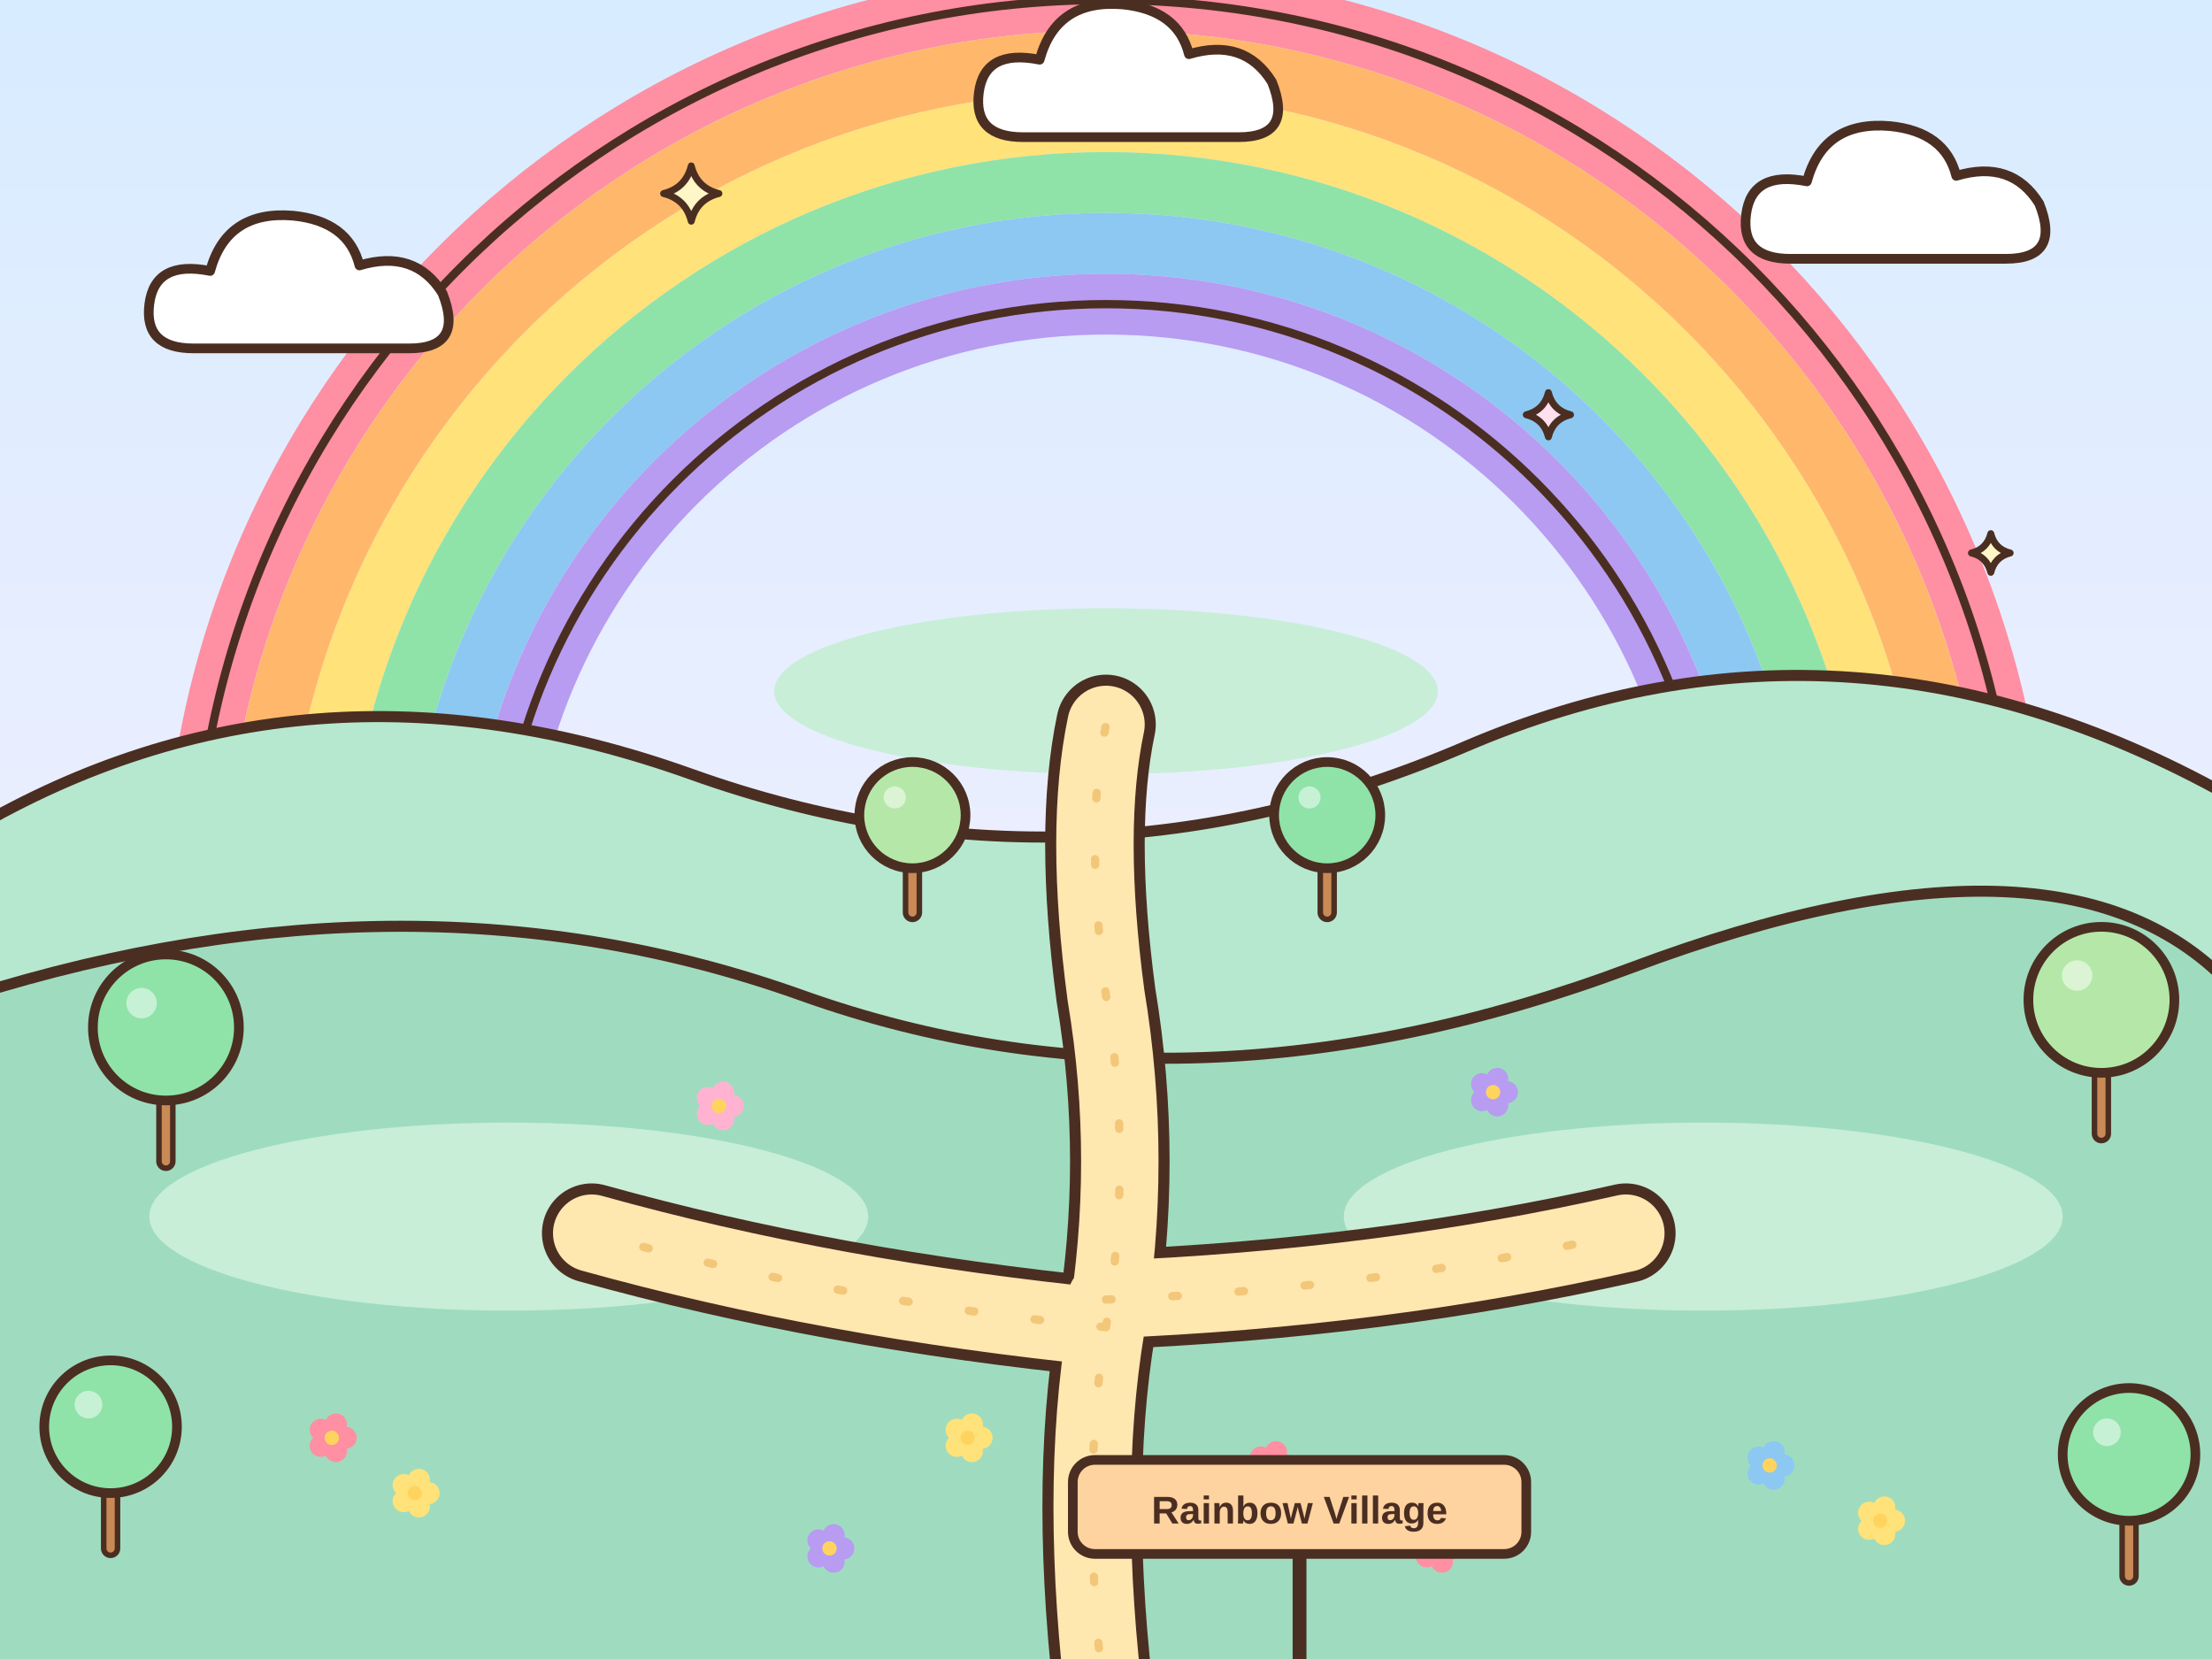
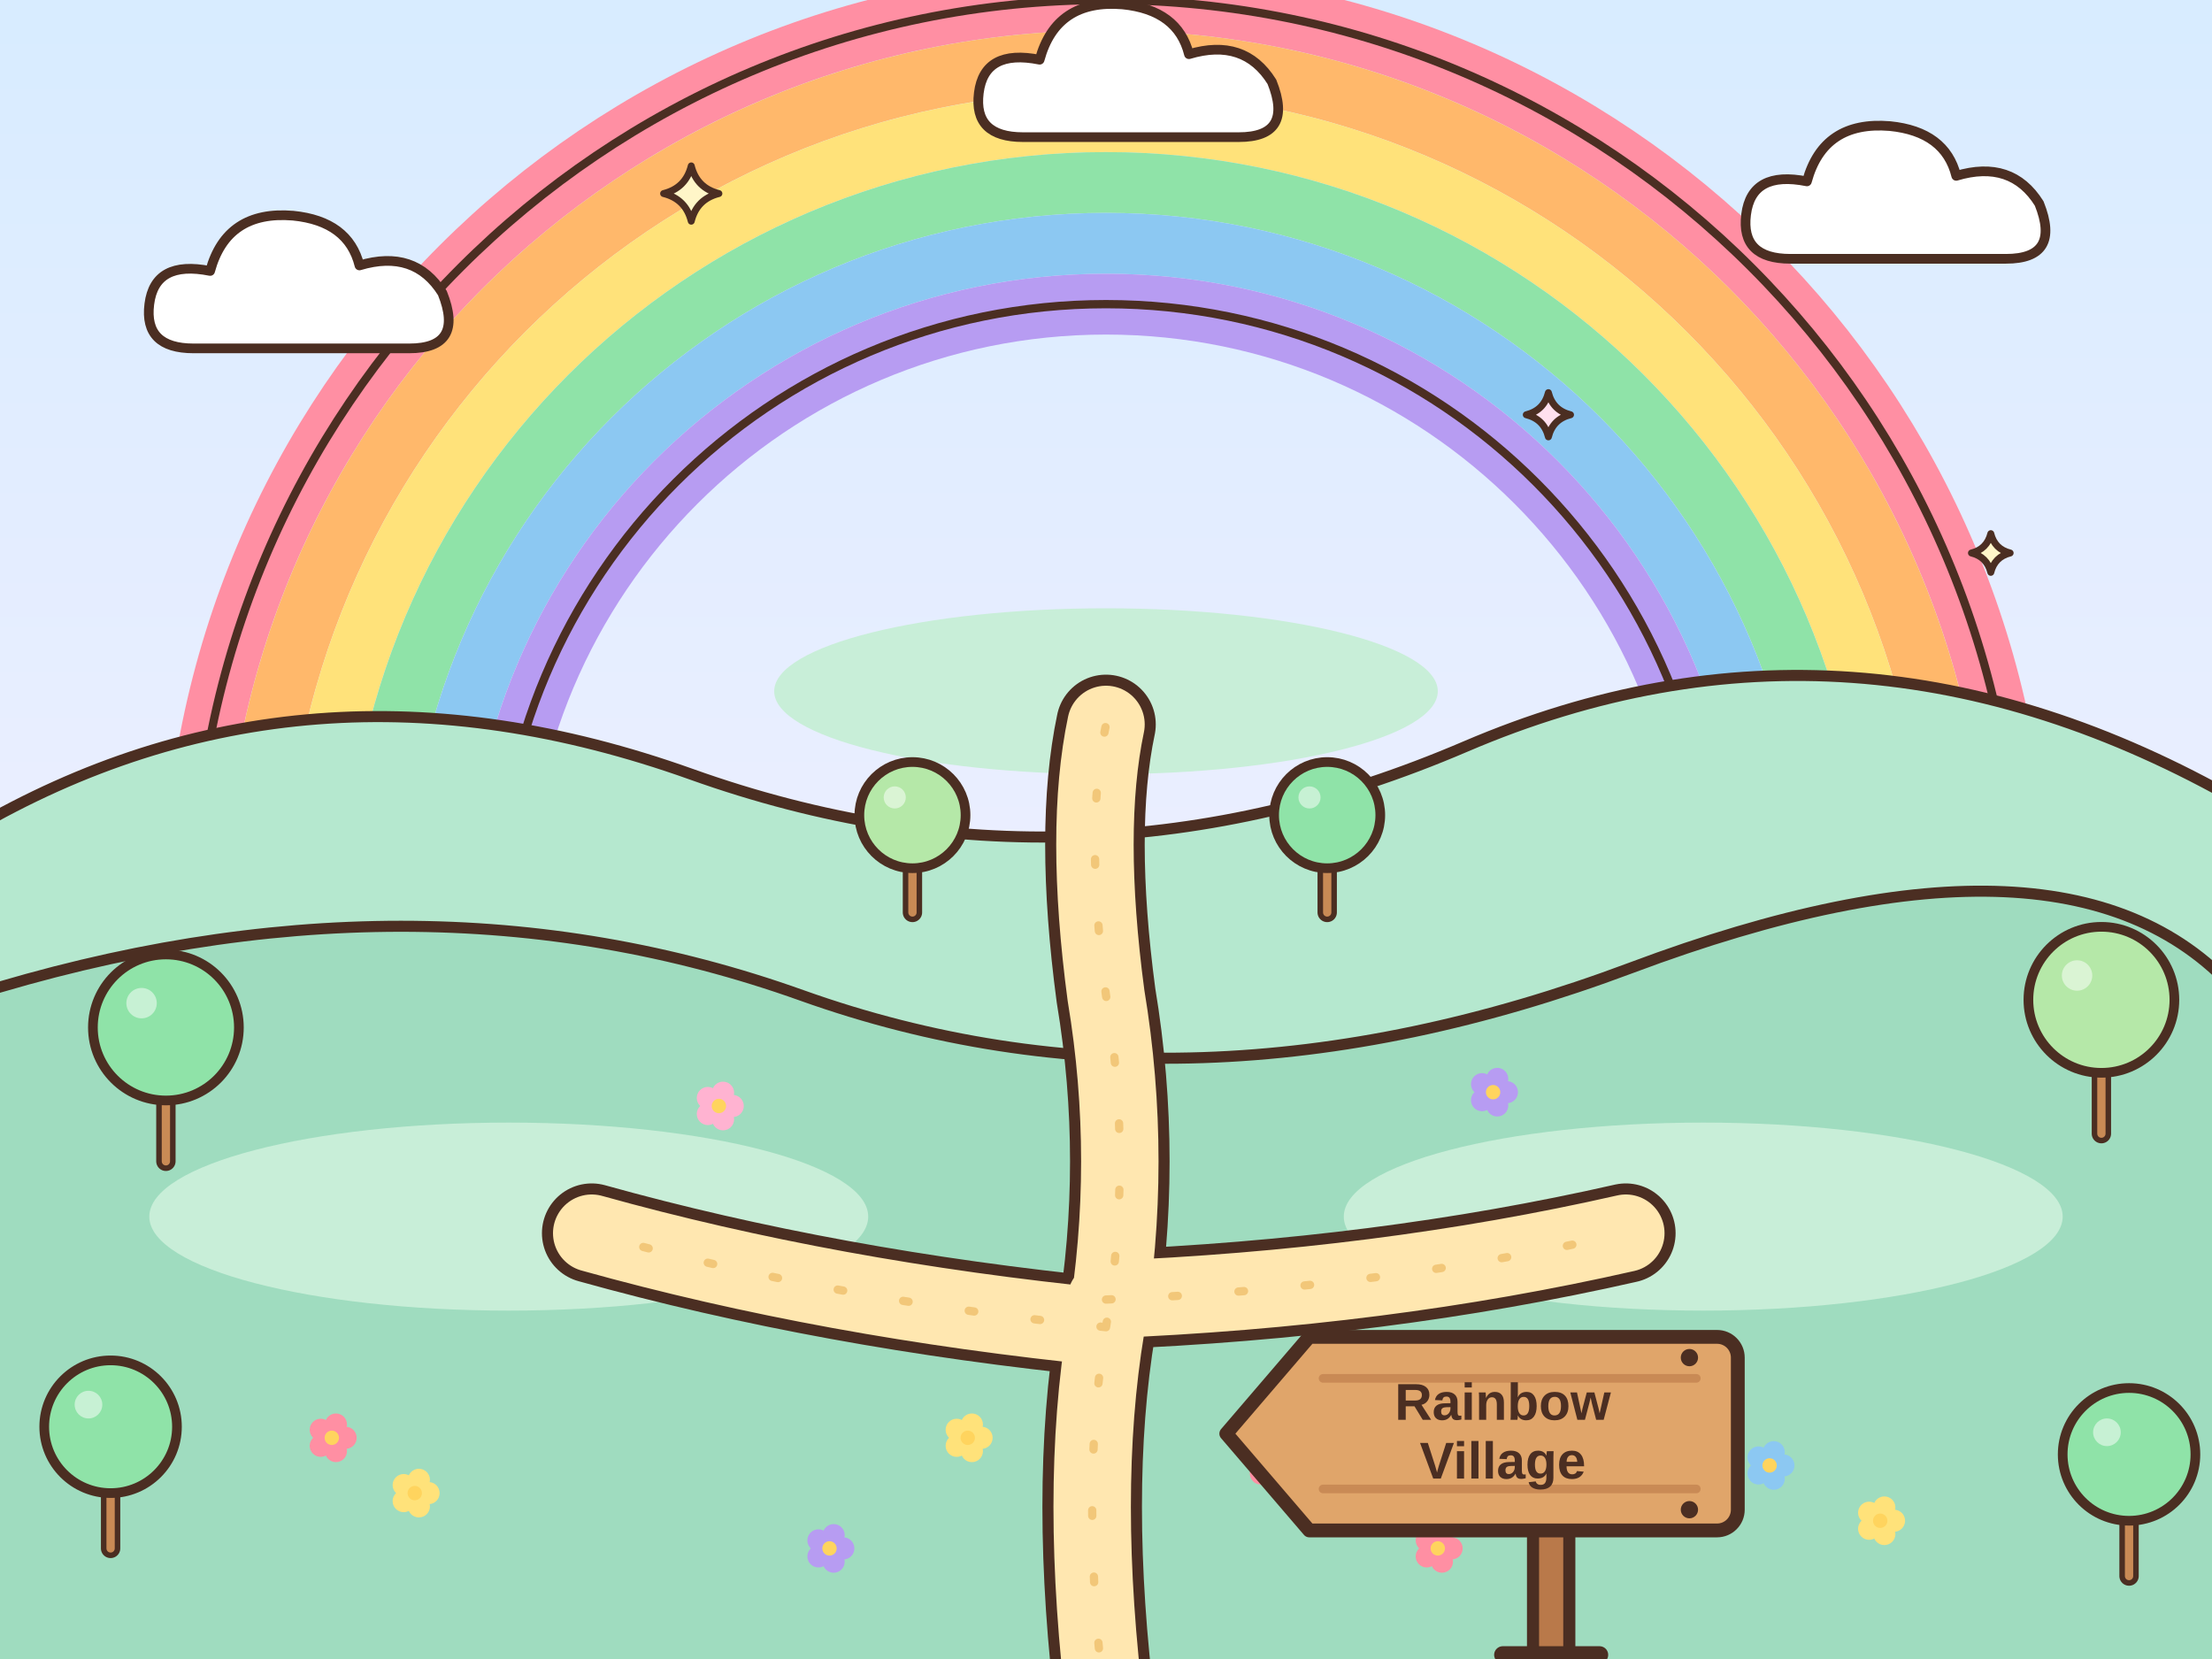
<svg xmlns="http://www.w3.org/2000/svg" viewBox="0 0 800 600">
  <g stroke="#4b2e22" stroke-width="4" stroke-linejoin="round" stroke-linecap="round">
    <defs>
      <linearGradient id="sky" x1="0" y1="0" x2="0" y2="1">
        <stop offset="0" stop-color="#d7ecff" />
        <stop offset="1" stop-color="#fdf0ff" />
      </linearGradient>
    </defs>
    <rect x="-10" y="-10" width="820" height="620" fill="url(#sky)" stroke="none" />
    <path d="M70 330a330 330 0 0 1 660 0" fill="none" stroke="#ff8fa3" stroke-width="22" />
    <path d="M92 330a308 308 0 0 1 616 0" fill="none" stroke="#ffb86b" stroke-width="22" />
    <path d="M114 330a286 286 0 0 1 572 0" fill="none" stroke="#ffe27a" stroke-width="22" />
    <path d="M136 330a264 264 0 0 1 528 0" fill="none" stroke="#8fe3a8" stroke-width="22" />
    <path d="M158 330a242 242 0 0 1 484 0" fill="none" stroke="#8cc8f2" stroke-width="22" />
    <path d="M180 330a220 220 0 0 1 440 0" fill="none" stroke="#b79cf2" stroke-width="22" />
    <path d="M70 330a330 330 0 0 1 660 0" fill="none" stroke-width="3" />
    <path d="M180 330a220 220 0 0 1 440 0" fill="none" stroke-width="3" />
    <path d="M70.0 126.0q-18 0-16-16t22-12q6-22 30-20 20 2 24 18 20-6 30 10 8 20-12 20Z" fill="#ffffff" stroke-width="3.5" />
    <path d="M647.5 93.6q-18 0-16-16t22-12q6-22 30-20 20 2 24 18 20-6 30 10 8 20-12 20Z" fill="#ffffff" stroke-width="3.5" />
    <path d="M370.0 49.6q-18 0-16-16t22-12q6-22 30-20 20 2 24 18 20-6 30 10 8 20-12 20Z" fill="#ffffff" stroke-width="3.5" />
    <path d="M250 60Q252.0 68.0 260 70Q252.0 72.0 250 80Q248.0 72.0 240 70Q248.0 68.0 250 60Z" fill="#fff6c8" stroke-width="2.5" />
    <path d="M560 142Q561.6 148.4 568 150Q561.6 151.6 560 158Q558.4 151.6 552 150Q558.4 148.4 560 142Z" fill="#ffe0ee" stroke-width="2.5" />
    <path d="M720 193Q721.4 198.6 727 200Q721.4 201.4 720 207Q718.6 201.4 713 200Q718.6 198.6 720 193Z" fill="#fff6c8" stroke-width="2.5" />
    <path d="M-10 300q120-70 260-20t280-10 280 20V610H-10Z" fill="#b5e8cf" />
    <path d="M-10 360q160-50 300 0t300-10 220 10V610H-10Z" fill="#9fdcbf" />
    <ellipse cx="184" cy="440" rx="130" ry="34" fill="#c8eed8" stroke="none" />
    <ellipse cx="616" cy="440" rx="130" ry="34" fill="#c8eed8" stroke="none" />
    <ellipse cx="400" cy="250" rx="120" ry="30" fill="#c8eed8" stroke="none" />
    <path d="M400 620Q390 540 400 480M400 480Q300 470 214 446M400 470Q500 466 588 446M400 480Q410 420 400 360Q392 300 400 262" fill="none" stroke-width="36" />
    <path d="M400 620Q390 540 400 480M400 480Q300 470 214 446M400 470Q500 466 588 446M400 480Q410 420 400 360Q392 300 400 262" fill="none" stroke="#ffe7b0" stroke-width="28" />
    <path d="M400 620Q390 540 400 480M400 480Q300 470 214 446M400 470Q500 466 588 446M400 480Q410 420 400 360Q392 300 400 262" fill="none" stroke="#f2c779" stroke-width="3" stroke-dasharray="2 22" />
    <path d="M60 420v-26.4" stroke-width="7" />
    <path d="M60 420v-26.4" stroke="#c98a55" stroke-width="3" />
    <circle cx="60" cy="371.6" r="26.4" fill="#8fe3a8" stroke-width="3.5" />
    <circle cx="51.2" cy="362.8" r="5.5" fill="#ffffff" stroke="none" opacity=".5" />
    <path d="M330 330v-19.2" stroke-width="7" />
    <path d="M330 330v-19.2" stroke="#c98a55" stroke-width="3" />
    <circle cx="330" cy="294.8" r="19.2" fill="#b5e8a8" stroke-width="3.5" />
    <circle cx="323.6" cy="288.4" r="4.0" fill="#ffffff" stroke="none" opacity=".5" />
    <path d="M480 330v-19.2" stroke-width="7" />
    <path d="M480 330v-19.2" stroke="#c98a55" stroke-width="3" />
    <circle cx="480" cy="294.8" r="19.2" fill="#8fe3a8" stroke-width="3.5" />
    <circle cx="473.6" cy="288.4" r="4.0" fill="#ffffff" stroke="none" opacity=".5" />
    <path d="M760 410v-26.4" stroke-width="7" />
    <path d="M760 410v-26.4" stroke="#c98a55" stroke-width="3" />
    <circle cx="760" cy="361.6" r="26.4" fill="#b5e8a8" stroke-width="3.5" />
    <circle cx="751.2" cy="352.8" r="5.5" fill="#ffffff" stroke="none" opacity=".5" />
    <path d="M40 560v-24.0" stroke-width="7" />
    <path d="M40 560v-24.0" stroke="#c98a55" stroke-width="3" />
    <circle cx="40" cy="516.0" r="24.0" fill="#8fe3a8" stroke-width="3.5" />
    <circle cx="32.0" cy="508.0" r="5.0" fill="#ffffff" stroke="none" opacity=".5" />
    <path d="M770 570v-24.0" stroke-width="7" />
    <path d="M770 570v-24.0" stroke="#c98a55" stroke-width="3" />
    <circle cx="770" cy="526.0" r="24.0" fill="#8fe3a8" stroke-width="3.5" />
    <circle cx="762.0" cy="518.0" r="5.0" fill="#ffffff" stroke="none" opacity=".5" />
    <circle cx="125.0" cy="520.0" r="4" fill="#ff8fa3" stroke="none" />
    <circle cx="121.5" cy="524.8" r="4" fill="#ff8fa3" stroke="none" />
    <circle cx="116.0" cy="522.9" r="4" fill="#ff8fa3" stroke="none" />
    <circle cx="116.0" cy="517.1" r="4" fill="#ff8fa3" stroke="none" />
    <circle cx="121.5" cy="515.2" r="4" fill="#ff8fa3" stroke="none" />
    <circle cx="120" cy="520" r="2.6" fill="#ffd45e" stroke="none" />
    <circle cx="155.0" cy="540.0" r="4" fill="#ffe27a" stroke="none" />
    <circle cx="151.5" cy="544.8" r="4" fill="#ffe27a" stroke="none" />
    <circle cx="146.0" cy="542.9" r="4" fill="#ffe27a" stroke="none" />
    <circle cx="146.0" cy="537.1" r="4" fill="#ffe27a" stroke="none" />
    <circle cx="151.5" cy="535.2" r="4" fill="#ffe27a" stroke="none" />
    <circle cx="150" cy="540" r="2.6" fill="#ffd45e" stroke="none" />
    <circle cx="305.0" cy="560.0" r="4" fill="#b79cf2" stroke="none" />
    <circle cx="301.5" cy="564.8" r="4" fill="#b79cf2" stroke="none" />
    <circle cx="296.0" cy="562.9" r="4" fill="#b79cf2" stroke="none" />
    <circle cx="296.0" cy="557.1" r="4" fill="#b79cf2" stroke="none" />
    <circle cx="301.5" cy="555.2" r="4" fill="#b79cf2" stroke="none" />
    <circle cx="300" cy="560" r="2.6" fill="#ffd45e" stroke="none" />
    <circle cx="525.0" cy="560.0" r="4" fill="#ff8fa3" stroke="none" />
    <circle cx="521.5" cy="564.8" r="4" fill="#ff8fa3" stroke="none" />
    <circle cx="516.0" cy="562.9" r="4" fill="#ff8fa3" stroke="none" />
    <circle cx="516.0" cy="557.1" r="4" fill="#ff8fa3" stroke="none" />
    <circle cx="521.5" cy="555.2" r="4" fill="#ff8fa3" stroke="none" />
    <circle cx="520" cy="560" r="2.6" fill="#ffd45e" stroke="none" />
    <circle cx="645.0" cy="530.0" r="4" fill="#8cc8f2" stroke="none" />
    <circle cx="641.5" cy="534.8" r="4" fill="#8cc8f2" stroke="none" />
    <circle cx="636.0" cy="532.9" r="4" fill="#8cc8f2" stroke="none" />
    <circle cx="636.0" cy="527.1" r="4" fill="#8cc8f2" stroke="none" />
    <circle cx="641.5" cy="525.2" r="4" fill="#8cc8f2" stroke="none" />
    <circle cx="640" cy="530" r="2.6" fill="#ffd45e" stroke="none" />
    <circle cx="685.0" cy="550.0" r="4" fill="#ffe27a" stroke="none" />
    <circle cx="681.5" cy="554.8" r="4" fill="#ffe27a" stroke="none" />
    <circle cx="676.0" cy="552.9" r="4" fill="#ffe27a" stroke="none" />
    <circle cx="676.0" cy="547.1" r="4" fill="#ffe27a" stroke="none" />
    <circle cx="681.5" cy="545.2" r="4" fill="#ffe27a" stroke="none" />
    <circle cx="680" cy="550" r="2.6" fill="#ffd45e" stroke="none" />
    <circle cx="265.0" cy="400.0" r="4" fill="#ffb3d1" stroke="none" />
    <circle cx="261.5" cy="404.8" r="4" fill="#ffb3d1" stroke="none" />
    <circle cx="256.0" cy="402.9" r="4" fill="#ffb3d1" stroke="none" />
    <circle cx="256.0" cy="397.1" r="4" fill="#ffb3d1" stroke="none" />
    <circle cx="261.5" cy="395.2" r="4" fill="#ffb3d1" stroke="none" />
    <circle cx="260" cy="400" r="2.6" fill="#ffd45e" stroke="none" />
    <circle cx="545.0" cy="395.0" r="4" fill="#b79cf2" stroke="none" />
    <circle cx="541.5" cy="399.8" r="4" fill="#b79cf2" stroke="none" />
    <circle cx="536.0" cy="397.9" r="4" fill="#b79cf2" stroke="none" />
    <circle cx="536.0" cy="392.1" r="4" fill="#b79cf2" stroke="none" />
    <circle cx="541.5" cy="390.2" r="4" fill="#b79cf2" stroke="none" />
    <circle cx="540" cy="395" r="2.6" fill="#ffd45e" stroke="none" />
    <circle cx="355.0" cy="520.0" r="4" fill="#ffe27a" stroke="none" />
    <circle cx="351.5" cy="524.8" r="4" fill="#ffe27a" stroke="none" />
    <circle cx="346.0" cy="522.9" r="4" fill="#ffe27a" stroke="none" />
    <circle cx="346.0" cy="517.1" r="4" fill="#ffe27a" stroke="none" />
    <circle cx="351.5" cy="515.2" r="4" fill="#ffe27a" stroke="none" />
    <circle cx="350" cy="520" r="2.6" fill="#ffd45e" stroke="none" />
    <circle cx="465.0" cy="530.0" r="4" fill="#ff8fa3" stroke="none" />
    <circle cx="461.5" cy="534.8" r="4" fill="#ff8fa3" stroke="none" />
    <circle cx="456.0" cy="532.9" r="4" fill="#ff8fa3" stroke="none" />
    <circle cx="456.0" cy="527.1" r="4" fill="#ff8fa3" stroke="none" />
    <circle cx="461.5" cy="525.2" r="4" fill="#ff8fa3" stroke="none" />
    <circle cx="460" cy="530" r="2.6" fill="#ffd45e" stroke="none" />
-     <path d="M470 560v40" stroke-width="5" />
-     <rect x="388" y="528" width="164" height="34" rx="8" fill="#ffd3a0" stroke-width="3.5" />
-     <text x="470" y="551" text-anchor="middle" font-family="Fredoka,Arial Rounded MT Bold,Arial,sans-serif" font-size="14" font-weight="700" fill="#4b2e22" stroke="none">Rainbow Village</text>
+     <g transform="translate(436 466) scale(1.25)">
+       <path d="M100 50v56" stroke-width="14" />
+       <path d="M100 50v56" stroke="#b9794a" stroke-width="7" />
+       <path d="M86 106h28" stroke-width="5" />
+       <path d="M30 14h118a6 6 0 0 1 6 6v44a6 6 0 0 1-6 6H30L6 42Z" fill="#e0a56a" />
+       <path d="M34 26h108M34 58h108" stroke="#c98a55" stroke-width="2.5" />
+       <circle cx="140" cy="20" r="2.5" fill="#4b2e22" stroke="none" />
+       <circle cx="140" cy="64" r="2.5" fill="#4b2e22" stroke="none" />
+       <text x="86" y="38" text-anchor="middle" font-family="Fredoka,Arial Rounded MT Bold,Arial,sans-serif" font-size="15" font-weight="700" fill="#4b2e22" stroke="none">Rainbow</text>
+       <text x="86" y="55" text-anchor="middle" font-family="Fredoka,Arial Rounded MT Bold,Arial,sans-serif" font-size="15" font-weight="700" fill="#4b2e22" stroke="none">Village</text>
+     </g>
  </g>
</svg>
